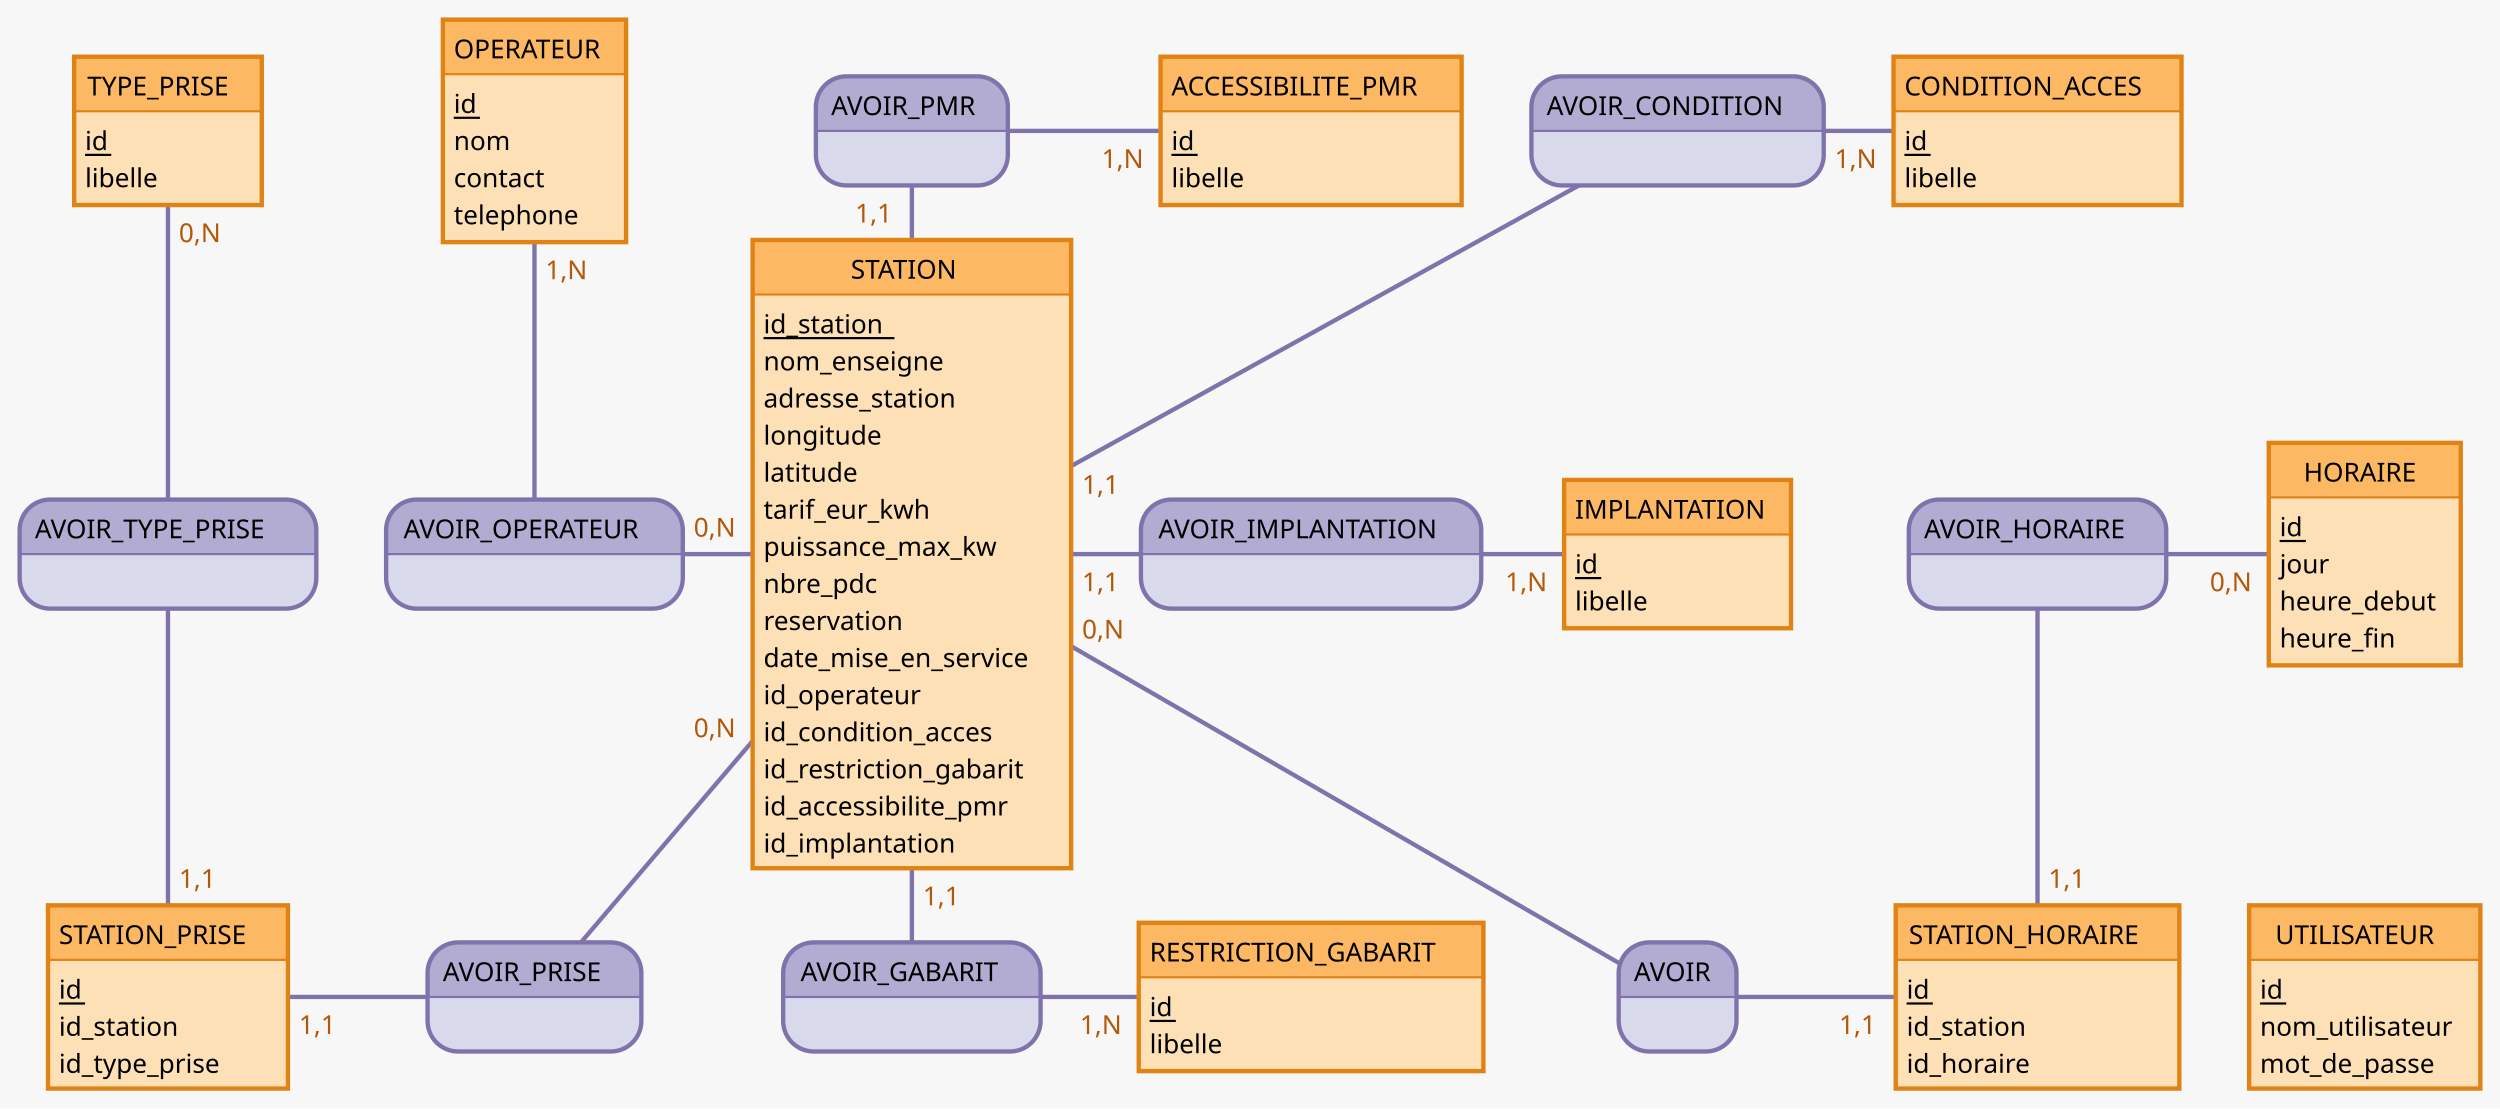
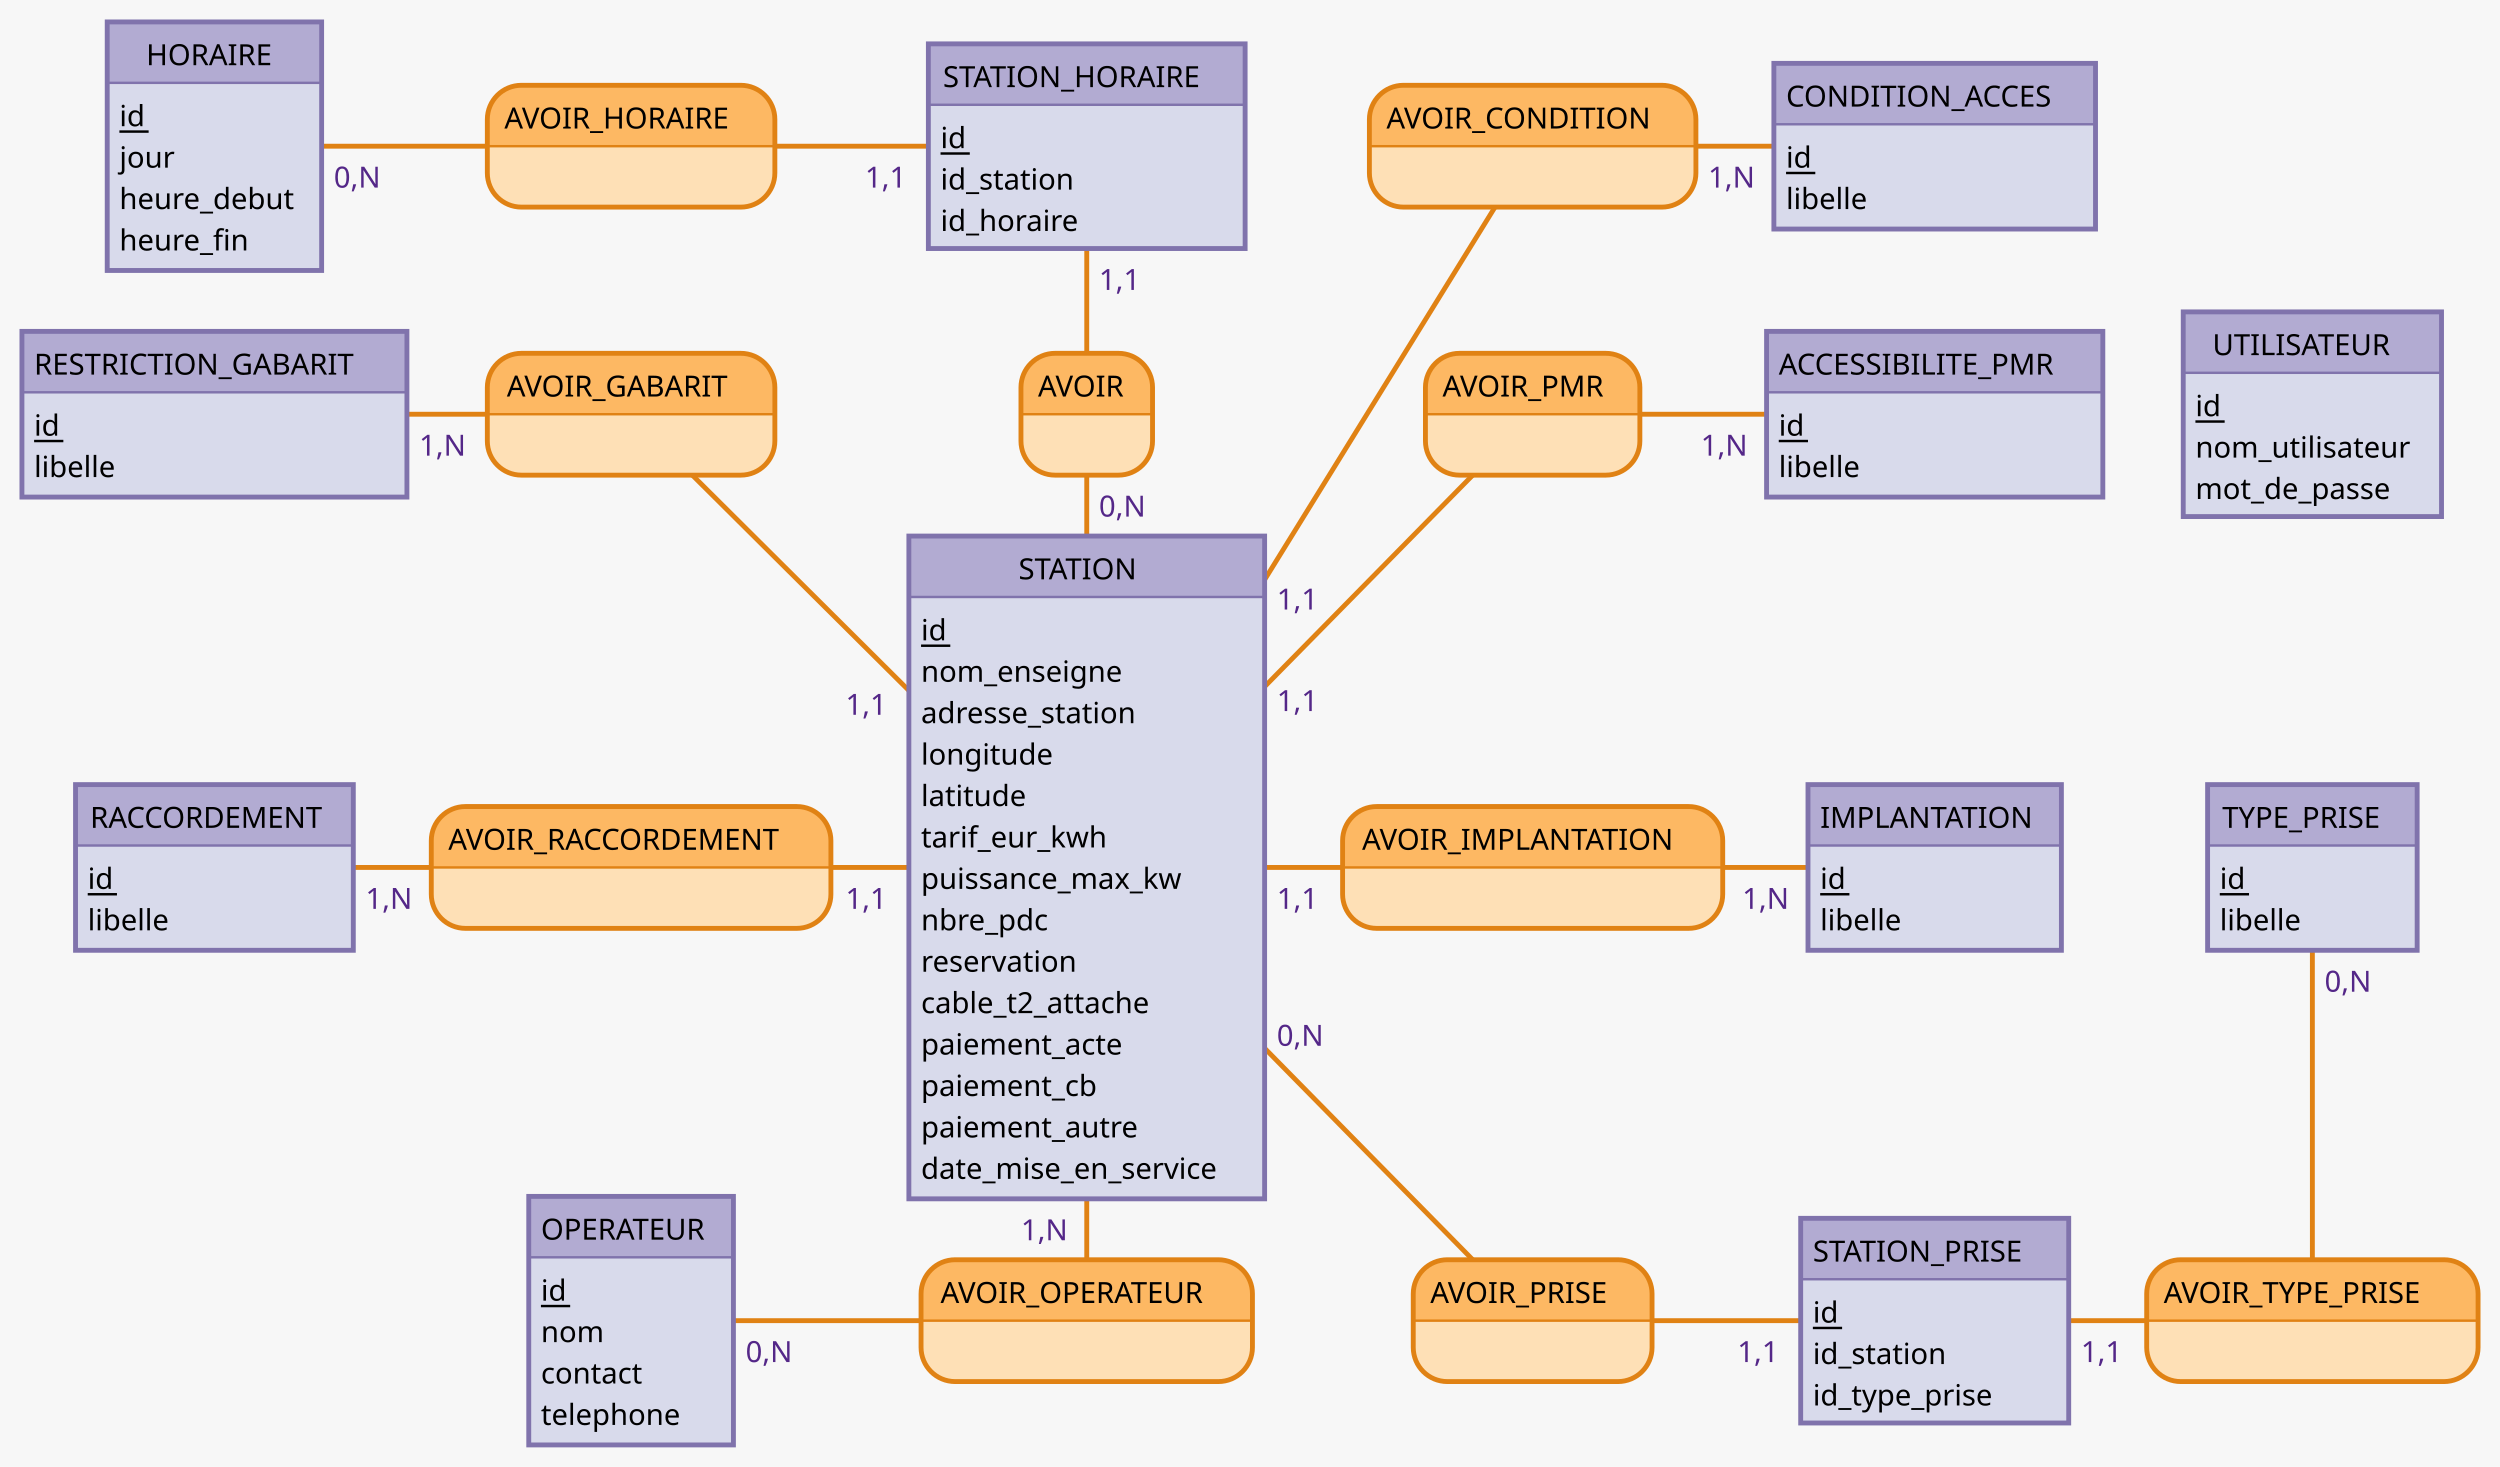
- <svg xmlns="http://www.w3.org/2000/svg" width="1146" height="508" viewBox="0 0 1146 508">
-   <rect x="0" y="0" width="1146" height="508" fill="#f7f7f7" stroke="none" stroke-width="0" />
-   <g>
-     <line x1="601" y1="60" x2="418" y2="60" stroke="#8073ac" stroke-width="2" />
-     <line x1="418" y1="254" x2="418" y2="60" stroke="#8073ac" stroke-width="2" />
-     <g>
-       <path d="M448 35 a14 14 90 0 1 14 14 V60 h-88 V49 a14 14 90 0 1 14 -14" fill="#b2abd2" stroke="#b2abd2" stroke-width="0" />
-       <path d="M462 60 v11 a14 14 90 0 1 -14 14 H388 a14 14 90 0 1 -14 -14 V60 H88" fill="#d8daeb" stroke="#d8daeb" stroke-width="0" />
-       <rect x="374" y="35" width="88" height="50" fill="none" rx="14" stroke="#8073ac" stroke-width="2" />
-       <line x1="374" y1="60" x2="462" y2="60" stroke="#8073ac" stroke-width="1" />
-       <text x="381" y="52.75" fill="#000000" font-family="Verdana" font-size="12">AVOIR_PMR</text>
-     </g>
-     <text x="505" y="77" fill="#b35806" font-family="Verdana" font-size="12">1,N</text>
-     <text x="392" y="102" fill="#b35806" font-family="Verdana" font-size="12">1,1</text>
-   </g>
-   <g>
-     <line x1="934" y1="60" x2="769" y2="60" stroke="#8073ac" stroke-width="2" />
-     <line x1="418" y1="254" x2="769" y2="60" stroke="#8073ac" stroke-width="2" />
-     <g>
-       <path d="M822 35 a14 14 90 0 1 14 14 V60 h-134 V49 a14 14 90 0 1 14 -14" fill="#b2abd2" stroke="#b2abd2" stroke-width="0" />
-       <path d="M836 60 v11 a14 14 90 0 1 -14 14 H716 a14 14 90 0 1 -14 -14 V60 H134" fill="#d8daeb" stroke="#d8daeb" stroke-width="0" />
-       <rect x="702" y="35" width="134" height="50" fill="none" rx="14" stroke="#8073ac" stroke-width="2" />
-       <line x1="702" y1="60" x2="836" y2="60" stroke="#8073ac" stroke-width="1" />
-       <text x="709" y="52.75" fill="#000000" font-family="Verdana" font-size="12">AVOIR_CONDITION</text>
-     </g>
-     <text x="841" y="77" fill="#b35806" font-family="Verdana" font-size="12">1,N</text>
-     <text x="496" y="226.35" fill="#b35806" font-family="Verdana" font-size="12">1,1</text>
-   </g>
-   <g>
-     <line x1="77" y1="457" x2="77" y2="254" stroke="#8073ac" stroke-width="2" />
-     <line x1="77" y1="60" x2="77" y2="254" stroke="#8073ac" stroke-width="2" />
-     <g>
-       <path d="M131 229 a14 14 90 0 1 14 14 V254 h-136 V243 a14 14 90 0 1 14 -14" fill="#b2abd2" stroke="#b2abd2" stroke-width="0" />
-       <path d="M145 254 v11 a14 14 90 0 1 -14 14 H23 a14 14 90 0 1 -14 -14 V254 H136" fill="#d8daeb" stroke="#d8daeb" stroke-width="0" />
-       <rect x="9" y="229" width="136" height="50" fill="none" rx="14" stroke="#8073ac" stroke-width="2" />
-       <line x1="9" y1="254" x2="145" y2="254" stroke="#8073ac" stroke-width="1" />
-       <text x="16" y="246.75" fill="#000000" font-family="Verdana" font-size="12">AVOIR_TYPE_PRISE</text>
-     </g>
-     <text x="82" y="407" fill="#b35806" font-family="Verdana" font-size="12">1,1</text>
-     <text x="82" y="111" fill="#b35806" font-family="Verdana" font-size="12">0,N</text>
-   </g>
-   <g>
-     <line x1="245" y1="60" x2="245" y2="254" stroke="#8073ac" stroke-width="2" />
-     <line x1="418" y1="254" x2="245" y2="254" stroke="#8073ac" stroke-width="2" />
-     <g>
-       <path d="M299 229 a14 14 90 0 1 14 14 V254 h-136 V243 a14 14 90 0 1 14 -14" fill="#b2abd2" stroke="#b2abd2" stroke-width="0" />
-       <path d="M313 254 v11 a14 14 90 0 1 -14 14 H191 a14 14 90 0 1 -14 -14 V254 H136" fill="#d8daeb" stroke="#d8daeb" stroke-width="0" />
-       <rect x="177" y="229" width="136" height="50" fill="none" rx="14" stroke="#8073ac" stroke-width="2" />
-       <line x1="177" y1="254" x2="313" y2="254" stroke="#8073ac" stroke-width="1" />
-       <text x="185" y="246.75" fill="#000000" font-family="Verdana" font-size="12">AVOIR_OPERATEUR</text>
-     </g>
-     <text x="250" y="128" fill="#b35806" font-family="Verdana" font-size="12">1,N</text>
-     <text x="318" y="246" fill="#b35806" font-family="Verdana" font-size="12">0,N</text>
-   </g>
-   <g>
-     <line x1="769" y1="254" x2="601" y2="254" stroke="#8073ac" stroke-width="2" />
-     <line x1="418" y1="254" x2="601" y2="254" stroke="#8073ac" stroke-width="2" />
-     <g>
-       <path d="M665 229 a14 14 90 0 1 14 14 V254 h-156 V243 a14 14 90 0 1 14 -14" fill="#b2abd2" stroke="#b2abd2" stroke-width="0" />
-       <path d="M679 254 v11 a14 14 90 0 1 -14 14 H537 a14 14 90 0 1 -14 -14 V254 H156" fill="#d8daeb" stroke="#d8daeb" stroke-width="0" />
-       <rect x="523" y="229" width="156" height="50" fill="none" rx="14" stroke="#8073ac" stroke-width="2" />
-       <line x1="523" y1="254" x2="679" y2="254" stroke="#8073ac" stroke-width="1" />
-       <text x="531" y="246.75" fill="#000000" font-family="Verdana" font-size="12">AVOIR_IMPLANTATION</text>
-     </g>
-     <text x="690" y="271" fill="#b35806" font-family="Verdana" font-size="12">1,N</text>
-     <text x="496" y="271" fill="#b35806" font-family="Verdana" font-size="12">1,1</text>
-   </g>
-   <g>
-     <line x1="1084" y1="254" x2="934" y2="254" stroke="#8073ac" stroke-width="2" />
-     <line x1="934" y1="457" x2="934" y2="254" stroke="#8073ac" stroke-width="2" />
-     <g>
-       <path d="M979 229 a14 14 90 0 1 14 14 V254 h-118 V243 a14 14 90 0 1 14 -14" fill="#b2abd2" stroke="#b2abd2" stroke-width="0" />
-       <path d="M993 254 v11 a14 14 90 0 1 -14 14 H889 a14 14 90 0 1 -14 -14 V254 H118" fill="#d8daeb" stroke="#d8daeb" stroke-width="0" />
-       <rect x="875" y="229" width="118" height="50" fill="none" rx="14" stroke="#8073ac" stroke-width="2" />
-       <line x1="875" y1="254" x2="993" y2="254" stroke="#8073ac" stroke-width="1" />
-       <text x="882" y="246.75" fill="#000000" font-family="Verdana" font-size="12">AVOIR_HORAIRE</text>
-     </g>
-     <text x="1013" y="271" fill="#b35806" font-family="Verdana" font-size="12">0,N</text>
-     <text x="939" y="407" fill="#b35806" font-family="Verdana" font-size="12">1,1</text>
-   </g>
-   <g>
-     <line x1="77" y1="457" x2="245" y2="457" stroke="#8073ac" stroke-width="2" />
-     <line x1="418" y1="254" x2="245" y2="457" stroke="#8073ac" stroke-width="2" />
-     <g>
-       <path d="M280 432 a14 14 90 0 1 14 14 V457 h-98 V446 a14 14 90 0 1 14 -14" fill="#b2abd2" stroke="#b2abd2" stroke-width="0" />
-       <path d="M294 457 v11 a14 14 90 0 1 -14 14 H210 a14 14 90 0 1 -14 -14 V457 H98" fill="#d8daeb" stroke="#d8daeb" stroke-width="0" />
-       <rect x="196" y="432" width="98" height="50" fill="none" rx="14" stroke="#8073ac" stroke-width="2" />
-       <line x1="196" y1="457" x2="294" y2="457" stroke="#8073ac" stroke-width="1" />
-       <text x="203" y="449.75" fill="#000000" font-family="Verdana" font-size="12">AVOIR_PRISE</text>
-     </g>
-     <text x="137" y="474" fill="#b35806" font-family="Verdana" font-size="12">1,1</text>
-     <text x="318" y="337.93" fill="#b35806" font-family="Verdana" font-size="12">0,N</text>
-   </g>
-   <g>
-     <line x1="601" y1="457" x2="418" y2="457" stroke="#8073ac" stroke-width="2" />
-     <line x1="418" y1="254" x2="418" y2="457" stroke="#8073ac" stroke-width="2" />
-     <g>
-       <path d="M463 432 a14 14 90 0 1 14 14 V457 h-118 V446 a14 14 90 0 1 14 -14" fill="#b2abd2" stroke="#b2abd2" stroke-width="0" />
-       <path d="M477 457 v11 a14 14 90 0 1 -14 14 H373 a14 14 90 0 1 -14 -14 V457 H118" fill="#d8daeb" stroke="#d8daeb" stroke-width="0" />
-       <rect x="359" y="432" width="118" height="50" fill="none" rx="14" stroke="#8073ac" stroke-width="2" />
-       <line x1="359" y1="457" x2="477" y2="457" stroke="#8073ac" stroke-width="1" />
-       <text x="367" y="449.75" fill="#000000" font-family="Verdana" font-size="12">AVOIR_GABARIT</text>
-     </g>
-     <text x="495" y="474" fill="#b35806" font-family="Verdana" font-size="12">1,N</text>
-     <text x="423" y="415" fill="#b35806" font-family="Verdana" font-size="12">1,1</text>
-   </g>
-   <g>
-     <line x1="418" y1="254" x2="769" y2="457" stroke="#8073ac" stroke-width="2" />
-     <line x1="934" y1="457" x2="769" y2="457" stroke="#8073ac" stroke-width="2" />
-     <g>
-       <path d="M782 432 a14 14 90 0 1 14 14 V457 h-54 V446 a14 14 90 0 1 14 -14" fill="#b2abd2" stroke="#b2abd2" stroke-width="0" />
-       <path d="M796 457 v11 a14 14 90 0 1 -14 14 H756 a14 14 90 0 1 -14 -14 V457 H54" fill="#d8daeb" stroke="#d8daeb" stroke-width="0" />
-       <rect x="742" y="432" width="54" height="50" fill="none" rx="14" stroke="#8073ac" stroke-width="2" />
-       <line x1="742" y1="457" x2="796" y2="457" stroke="#8073ac" stroke-width="1" />
-       <text x="749" y="449.75" fill="#000000" font-family="Verdana" font-size="12">AVOIR</text>
-     </g>
-     <text x="496" y="292.71" fill="#b35806" font-family="Verdana" font-size="12">0,N</text>
-     <text x="843" y="474" fill="#b35806" font-family="Verdana" font-size="12">1,1</text>
-   </g>
-   <g>
-     <g>
-       <rect x="34" y="26" width="86" height="25" fill="#fdb863" stroke="none" stroke-width="0" opacity="1" />
-       <rect x="34" y="51" width="86" height="43" fill="#fee0b6" stroke="none" stroke-width="0" opacity="1" />
-       <rect x="34" y="26" width="86" height="68" fill="none" stroke="#e08214" stroke-width="2" opacity="1" />
-       <line x1="34" y1="51" x2="120" y2="51" stroke="#e08214" stroke-width="1" />
-     </g>
-     <text x="40" y="43.75" fill="#000000" font-family="Verdana" font-size="12">TYPE_PRISE</text>
-     <text x="39" y="68.8" fill="#000000" font-family="Verdana" font-size="12">id</text>
-     <line x1="39" y1="71" x2="51" y2="71" stroke="#000000" stroke-width="1" />
-     <text x="39" y="85.8" fill="#000000" font-family="Verdana" font-size="12">libelle</text>
-   </g>
-   <g>
-     <g>
-       <rect x="203" y="9" width="84" height="25" fill="#fdb863" stroke="none" stroke-width="0" opacity="1" />
-       <rect x="203" y="34" width="84" height="77" fill="#fee0b6" stroke="none" stroke-width="0" opacity="1" />
-       <rect x="203" y="9" width="84" height="102" fill="none" stroke="#e08214" stroke-width="2" opacity="1" />
-       <line x1="203" y1="34" x2="287" y2="34" stroke="#e08214" stroke-width="1" />
-     </g>
-     <text x="208" y="26.75" fill="#000000" font-family="Verdana" font-size="12">OPERATEUR</text>
-     <text x="208" y="51.8" fill="#000000" font-family="Verdana" font-size="12">id</text>
-     <line x1="208" y1="54" x2="220" y2="54" stroke="#000000" stroke-width="1" />
-     <text x="208" y="68.8" fill="#000000" font-family="Verdana" font-size="12">nom</text>
-     <text x="208" y="85.8" fill="#000000" font-family="Verdana" font-size="12">contact</text>
-     <text x="208" y="102.8" fill="#000000" font-family="Verdana" font-size="12">telephone</text>
-   </g>
-   <g>
-     <g>
-       <rect x="532" y="26" width="138" height="25" fill="#fdb863" stroke="none" stroke-width="0" opacity="1" />
-       <rect x="532" y="51" width="138" height="43" fill="#fee0b6" stroke="none" stroke-width="0" opacity="1" />
-       <rect x="532" y="26" width="138" height="68" fill="none" stroke="#e08214" stroke-width="2" opacity="1" />
-       <line x1="532" y1="51" x2="670" y2="51" stroke="#e08214" stroke-width="1" />
-     </g>
-     <text x="537" y="43.75" fill="#000000" font-family="Verdana" font-size="12">ACCESSIBILITE_PMR</text>
-     <text x="537" y="68.8" fill="#000000" font-family="Verdana" font-size="12">id</text>
-     <line x1="537" y1="71" x2="549" y2="71" stroke="#000000" stroke-width="1" />
-     <text x="537" y="85.8" fill="#000000" font-family="Verdana" font-size="12">libelle</text>
-   </g>
-   <g>
-     <g>
-       <rect x="868" y="26" width="132" height="25" fill="#fdb863" stroke="none" stroke-width="0" opacity="1" />
-       <rect x="868" y="51" width="132" height="43" fill="#fee0b6" stroke="none" stroke-width="0" opacity="1" />
-       <rect x="868" y="26" width="132" height="68" fill="none" stroke="#e08214" stroke-width="2" opacity="1" />
-       <line x1="868" y1="51" x2="1000" y2="51" stroke="#e08214" stroke-width="1" />
-     </g>
-     <text x="873" y="43.75" fill="#000000" font-family="Verdana" font-size="12">CONDITION_ACCES</text>
-     <text x="873" y="68.8" fill="#000000" font-family="Verdana" font-size="12">id</text>
-     <line x1="873" y1="71" x2="885" y2="71" stroke="#000000" stroke-width="1" />
-     <text x="873" y="85.8" fill="#000000" font-family="Verdana" font-size="12">libelle</text>
-   </g>
-   <g>
-     <g>
-       <rect x="345" y="110" width="146" height="25" fill="#fdb863" stroke="none" stroke-width="0" opacity="1" />
-       <rect x="345" y="135" width="146" height="263" fill="#fee0b6" stroke="none" stroke-width="0" opacity="1" />
-       <rect x="345" y="110" width="146" height="288" fill="none" stroke="#e08214" stroke-width="2" opacity="1" />
-       <line x1="345" y1="135" x2="491" y2="135" stroke="#e08214" stroke-width="1" />
-     </g>
-     <text x="390" y="127.75" fill="#000000" font-family="Verdana" font-size="12">STATION</text>
-     <text x="350" y="152.8" fill="#000000" font-family="Verdana" font-size="12">id_station</text>
-     <line x1="350" y1="155" x2="410" y2="155" stroke="#000000" stroke-width="1" />
-     <text x="350" y="169.8" fill="#000000" font-family="Verdana" font-size="12">nom_enseigne</text>
-     <text x="350" y="186.8" fill="#000000" font-family="Verdana" font-size="12">adresse_station</text>
-     <text x="350" y="203.8" fill="#000000" font-family="Verdana" font-size="12">longitude</text>
-     <text x="350" y="220.8" fill="#000000" font-family="Verdana" font-size="12">latitude</text>
-     <text x="350" y="237.8" fill="#000000" font-family="Verdana" font-size="12">tarif_eur_kwh</text>
-     <text x="350" y="254.8" fill="#000000" font-family="Verdana" font-size="12">puissance_max_kw</text>
-     <text x="350" y="271.8" fill="#000000" font-family="Verdana" font-size="12">nbre_pdc</text>
-     <text x="350" y="288.8" fill="#000000" font-family="Verdana" font-size="12">reservation</text>
-     <text x="350" y="305.8" fill="#000000" font-family="Verdana" font-size="12">date_mise_en_service</text>
-     <text x="350" y="322.8" fill="#000000" font-family="Verdana" font-size="12">id_operateur</text>
-     <text x="350" y="339.8" fill="#000000" font-family="Verdana" font-size="12">id_condition_acces</text>
-     <text x="350" y="356.8" fill="#000000" font-family="Verdana" font-size="12">id_restriction_gabarit</text>
-     <text x="350" y="373.8" fill="#000000" font-family="Verdana" font-size="12">id_accessibilite_pmr</text>
-     <text x="350" y="390.8" fill="#000000" font-family="Verdana" font-size="12">id_implantation</text>
-   </g>
-   <g>
-     <g>
-       <rect x="717" y="220" width="104" height="25" fill="#fdb863" stroke="none" stroke-width="0" opacity="1" />
-       <rect x="717" y="245" width="104" height="43" fill="#fee0b6" stroke="none" stroke-width="0" opacity="1" />
-       <rect x="717" y="220" width="104" height="68" fill="none" stroke="#e08214" stroke-width="2" opacity="1" />
-       <line x1="717" y1="245" x2="821" y2="245" stroke="#e08214" stroke-width="1" />
-     </g>
-     <text x="722" y="237.75" fill="#000000" font-family="Verdana" font-size="12">IMPLANTATION</text>
-     <text x="722" y="262.8" fill="#000000" font-family="Verdana" font-size="12">id</text>
-     <line x1="722" y1="265" x2="734" y2="265" stroke="#000000" stroke-width="1" />
-     <text x="722" y="279.8" fill="#000000" font-family="Verdana" font-size="12">libelle</text>
-   </g>
-   <g>
-     <g>
-       <rect x="1040" y="203" width="88" height="25" fill="#fdb863" stroke="none" stroke-width="0" opacity="1" />
-       <rect x="1040" y="228" width="88" height="77" fill="#fee0b6" stroke="none" stroke-width="0" opacity="1" />
-       <rect x="1040" y="203" width="88" height="102" fill="none" stroke="#e08214" stroke-width="2" opacity="1" />
-       <line x1="1040" y1="228" x2="1128" y2="228" stroke="#e08214" stroke-width="1" />
-     </g>
-     <text x="1056" y="220.75" fill="#000000" font-family="Verdana" font-size="12">HORAIRE</text>
-     <text x="1045" y="245.8" fill="#000000" font-family="Verdana" font-size="12">id</text>
-     <line x1="1045" y1="248" x2="1057" y2="248" stroke="#000000" stroke-width="1" />
-     <text x="1045" y="262.8" fill="#000000" font-family="Verdana" font-size="12">jour</text>
-     <text x="1045" y="279.8" fill="#000000" font-family="Verdana" font-size="12">heure_debut</text>
-     <text x="1045" y="296.8" fill="#000000" font-family="Verdana" font-size="12">heure_fin</text>
-   </g>
-   <g>
-     <g>
-       <rect x="22" y="415" width="110" height="25" fill="#fdb863" stroke="none" stroke-width="0" opacity="1" />
-       <rect x="22" y="440" width="110" height="59" fill="#fee0b6" stroke="none" stroke-width="0" opacity="1" />
-       <rect x="22" y="415" width="110" height="84" fill="none" stroke="#e08214" stroke-width="2" opacity="1" />
-       <line x1="22" y1="440" x2="132" y2="440" stroke="#e08214" stroke-width="1" />
-     </g>
-     <text x="27" y="432.75" fill="#000000" font-family="Verdana" font-size="12">STATION_PRISE</text>
-     <text x="27" y="457.8" fill="#000000" font-family="Verdana" font-size="12">id</text>
-     <line x1="27" y1="460" x2="39" y2="460" stroke="#000000" stroke-width="1" />
-     <text x="27" y="474.8" fill="#000000" font-family="Verdana" font-size="12">id_station</text>
-     <text x="27" y="491.8" fill="#000000" font-family="Verdana" font-size="12">id_type_prise</text>
-   </g>
-   <g>
-     <g>
-       <rect x="522" y="423" width="158" height="25" fill="#fdb863" stroke="none" stroke-width="0" opacity="1" />
-       <rect x="522" y="448" width="158" height="43" fill="#fee0b6" stroke="none" stroke-width="0" opacity="1" />
-       <rect x="522" y="423" width="158" height="68" fill="none" stroke="#e08214" stroke-width="2" opacity="1" />
-       <line x1="522" y1="448" x2="680" y2="448" stroke="#e08214" stroke-width="1" />
-     </g>
-     <text x="527" y="440.75" fill="#000000" font-family="Verdana" font-size="12">RESTRICTION_GABARIT</text>
-     <text x="527" y="465.8" fill="#000000" font-family="Verdana" font-size="12">id</text>
-     <line x1="527" y1="468" x2="539" y2="468" stroke="#000000" stroke-width="1" />
-     <text x="527" y="482.8" fill="#000000" font-family="Verdana" font-size="12">libelle</text>
-   </g>
-   <g>
-     <g>
-       <rect x="869" y="415" width="130" height="25" fill="#fdb863" stroke="none" stroke-width="0" opacity="1" />
-       <rect x="869" y="440" width="130" height="59" fill="#fee0b6" stroke="none" stroke-width="0" opacity="1" />
-       <rect x="869" y="415" width="130" height="84" fill="none" stroke="#e08214" stroke-width="2" opacity="1" />
-       <line x1="869" y1="440" x2="999" y2="440" stroke="#e08214" stroke-width="1" />
-     </g>
-     <text x="875" y="432.75" fill="#000000" font-family="Verdana" font-size="12">STATION_HORAIRE</text>
-     <text x="874" y="457.8" fill="#000000" font-family="Verdana" font-size="12">id</text>
-     <line x1="874" y1="460" x2="886" y2="460" stroke="#000000" stroke-width="1" />
-     <text x="874" y="474.8" fill="#000000" font-family="Verdana" font-size="12">id_station</text>
-     <text x="874" y="491.8" fill="#000000" font-family="Verdana" font-size="12">id_horaire</text>
-   </g>
-   <g>
-     <g>
-       <rect x="1031" y="415" width="106" height="25" fill="#fdb863" stroke="none" stroke-width="0" opacity="1" />
-       <rect x="1031" y="440" width="106" height="59" fill="#fee0b6" stroke="none" stroke-width="0" opacity="1" />
-       <rect x="1031" y="415" width="106" height="84" fill="none" stroke="#e08214" stroke-width="2" opacity="1" />
-       <line x1="1031" y1="440" x2="1137" y2="440" stroke="#e08214" stroke-width="1" />
-     </g>
-     <text x="1043" y="432.75" fill="#000000" font-family="Verdana" font-size="12">UTILISATEUR</text>
-     <text x="1036" y="457.8" fill="#000000" font-family="Verdana" font-size="12">id</text>
-     <line x1="1036" y1="460" x2="1048" y2="460" stroke="#000000" stroke-width="1" />
-     <text x="1036" y="474.8" fill="#000000" font-family="Verdana" font-size="12">nom_utilisateur</text>
-     <text x="1036" y="491.8" fill="#000000" font-family="Verdana" font-size="12">mot_de_passe</text>
+ <svg xmlns="http://www.w3.org/2000/svg" width="1026" height="602" viewBox="0 0 1026 602">
+   <rect x="0" y="0" width="1026" height="602" fill="#f7f7f7" stroke="none" stroke-width="0" />
+   <g>
+     <line x1="446" y1="60" x2="259" y2="60" stroke="#e08214" stroke-width="2" />
+     <line x1="88" y1="60" x2="259" y2="60" stroke="#e08214" stroke-width="2" />
+     <g>
+       <path d="M304 35 a14 14 90 0 1 14 14 V60 h-118 V49 a14 14 90 0 1 14 -14" fill="#fdb863" stroke="#fdb863" stroke-width="0" />
+       <path d="M318 60 v11 a14 14 90 0 1 -14 14 H214 a14 14 90 0 1 -14 -14 V60 H118" fill="#fee0b6" stroke="#fee0b6" stroke-width="0" />
+       <rect x="200" y="35" width="118" height="50" fill="none" rx="14" stroke="#e08214" stroke-width="2" />
+       <line x1="200" y1="60" x2="318" y2="60" stroke="#e08214" stroke-width="1" />
+       <text x="207" y="52.75" fill="#000000" font-family="Verdana" font-size="12">AVOIR_HORAIRE</text>
+     </g>
+     <text x="355" y="77" fill="#542788" font-family="Verdana" font-size="12">1,1</text>
+     <text x="137" y="77" fill="#542788" font-family="Verdana" font-size="12">0,N</text>
+   </g>
+   <g>
+     <line x1="446" y1="356" x2="629" y2="60" stroke="#e08214" stroke-width="2" />
+     <line x1="794" y1="60" x2="629" y2="60" stroke="#e08214" stroke-width="2" />
+     <g>
+       <path d="M682 35 a14 14 90 0 1 14 14 V60 h-134 V49 a14 14 90 0 1 14 -14" fill="#fdb863" stroke="#fdb863" stroke-width="0" />
+       <path d="M696 60 v11 a14 14 90 0 1 -14 14 H576 a14 14 90 0 1 -14 -14 V60 H134" fill="#fee0b6" stroke="#fee0b6" stroke-width="0" />
+       <rect x="562" y="35" width="134" height="50" fill="none" rx="14" stroke="#e08214" stroke-width="2" />
+       <line x1="562" y1="60" x2="696" y2="60" stroke="#e08214" stroke-width="1" />
+       <text x="569" y="52.75" fill="#000000" font-family="Verdana" font-size="12">AVOIR_CONDITION</text>
+     </g>
+     <text x="524" y="250.15" fill="#542788" font-family="Verdana" font-size="12">1,1</text>
+     <text x="701" y="77" fill="#542788" font-family="Verdana" font-size="12">1,N</text>
+   </g>
+   <g>
+     <line x1="446" y1="356" x2="259" y2="170" stroke="#e08214" stroke-width="2" />
+     <line x1="88" y1="170" x2="259" y2="170" stroke="#e08214" stroke-width="2" />
+     <g>
+       <path d="M304 145 a14 14 90 0 1 14 14 V170 h-118 V159 a14 14 90 0 1 14 -14" fill="#fdb863" stroke="#fdb863" stroke-width="0" />
+       <path d="M318 170 v11 a14 14 90 0 1 -14 14 H214 a14 14 90 0 1 -14 -14 V170 H118" fill="#fee0b6" stroke="#fee0b6" stroke-width="0" />
+       <rect x="200" y="145" width="118" height="50" fill="none" rx="14" stroke="#e08214" stroke-width="2" />
+       <line x1="200" y1="170" x2="318" y2="170" stroke="#e08214" stroke-width="1" />
+       <text x="208" y="162.75" fill="#000000" font-family="Verdana" font-size="12">AVOIR_GABARIT</text>
+     </g>
+     <text x="347" y="293.35" fill="#542788" font-family="Verdana" font-size="12">1,1</text>
+     <text x="172" y="187" fill="#542788" font-family="Verdana" font-size="12">1,N</text>
+   </g>
+   <g>
+     <line x1="446" y1="60" x2="446" y2="170" stroke="#e08214" stroke-width="2" />
+     <line x1="446" y1="356" x2="446" y2="170" stroke="#e08214" stroke-width="2" />
+     <g>
+       <path d="M459 145 a14 14 90 0 1 14 14 V170 h-54 V159 a14 14 90 0 1 14 -14" fill="#fdb863" stroke="#fdb863" stroke-width="0" />
+       <path d="M473 170 v11 a14 14 90 0 1 -14 14 H433 a14 14 90 0 1 -14 -14 V170 H54" fill="#fee0b6" stroke="#fee0b6" stroke-width="0" />
+       <rect x="419" y="145" width="54" height="50" fill="none" rx="14" stroke="#e08214" stroke-width="2" />
+       <line x1="419" y1="170" x2="473" y2="170" stroke="#e08214" stroke-width="1" />
+       <text x="426" y="162.75" fill="#000000" font-family="Verdana" font-size="12">AVOIR</text>
+     </g>
+     <text x="451" y="119" fill="#542788" font-family="Verdana" font-size="12">1,1</text>
+     <text x="451" y="212" fill="#542788" font-family="Verdana" font-size="12">0,N</text>
+   </g>
+   <g>
+     <line x1="446" y1="356" x2="629" y2="170" stroke="#e08214" stroke-width="2" />
+     <line x1="794" y1="170" x2="629" y2="170" stroke="#e08214" stroke-width="2" />
+     <g>
+       <path d="M659 145 a14 14 90 0 1 14 14 V170 h-88 V159 a14 14 90 0 1 14 -14" fill="#fdb863" stroke="#fdb863" stroke-width="0" />
+       <path d="M673 170 v11 a14 14 90 0 1 -14 14 H599 a14 14 90 0 1 -14 -14 V170 H88" fill="#fee0b6" stroke="#fee0b6" stroke-width="0" />
+       <rect x="585" y="145" width="88" height="50" fill="none" rx="14" stroke="#e08214" stroke-width="2" />
+       <line x1="585" y1="170" x2="673" y2="170" stroke="#e08214" stroke-width="1" />
+       <text x="592" y="162.75" fill="#000000" font-family="Verdana" font-size="12">AVOIR_PMR</text>
+     </g>
+     <text x="524" y="291.81" fill="#542788" font-family="Verdana" font-size="12">1,1</text>
+     <text x="698" y="187" fill="#542788" font-family="Verdana" font-size="12">1,N</text>
+   </g>
+   <g>
+     <line x1="446" y1="356" x2="259" y2="356" stroke="#e08214" stroke-width="2" />
+     <line x1="88" y1="356" x2="259" y2="356" stroke="#e08214" stroke-width="2" />
+     <g>
+       <path d="M327 331 a14 14 90 0 1 14 14 V356 h-164 V345 a14 14 90 0 1 14 -14" fill="#fdb863" stroke="#fdb863" stroke-width="0" />
+       <path d="M341 356 v11 a14 14 90 0 1 -14 14 H191 a14 14 90 0 1 -14 -14 V356 H164" fill="#fee0b6" stroke="#fee0b6" stroke-width="0" />
+       <rect x="177" y="331" width="164" height="50" fill="none" rx="14" stroke="#e08214" stroke-width="2" />
+       <line x1="177" y1="356" x2="341" y2="356" stroke="#e08214" stroke-width="1" />
+       <text x="184" y="348.75" fill="#000000" font-family="Verdana" font-size="12">AVOIR_RACCORDEMENT</text>
+     </g>
+     <text x="347" y="373" fill="#542788" font-family="Verdana" font-size="12">1,1</text>
+     <text x="150" y="373" fill="#542788" font-family="Verdana" font-size="12">1,N</text>
+   </g>
+   <g>
+     <line x1="446" y1="356" x2="629" y2="356" stroke="#e08214" stroke-width="2" />
+     <line x1="794" y1="356" x2="629" y2="356" stroke="#e08214" stroke-width="2" />
+     <g>
+       <path d="M693 331 a14 14 90 0 1 14 14 V356 h-156 V345 a14 14 90 0 1 14 -14" fill="#fdb863" stroke="#fdb863" stroke-width="0" />
+       <path d="M707 356 v11 a14 14 90 0 1 -14 14 H565 a14 14 90 0 1 -14 -14 V356 H156" fill="#fee0b6" stroke="#fee0b6" stroke-width="0" />
+       <rect x="551" y="331" width="156" height="50" fill="none" rx="14" stroke="#e08214" stroke-width="2" />
+       <line x1="551" y1="356" x2="707" y2="356" stroke="#e08214" stroke-width="1" />
+       <text x="559" y="348.75" fill="#000000" font-family="Verdana" font-size="12">AVOIR_IMPLANTATION</text>
+     </g>
+     <text x="524" y="373" fill="#542788" font-family="Verdana" font-size="12">1,1</text>
+     <text x="715" y="373" fill="#542788" font-family="Verdana" font-size="12">1,N</text>
+   </g>
+   <g>
+     <line x1="259" y1="542" x2="446" y2="542" stroke="#e08214" stroke-width="2" />
+     <line x1="446" y1="356" x2="446" y2="542" stroke="#e08214" stroke-width="2" />
+     <g>
+       <path d="M500 517 a14 14 90 0 1 14 14 V542 h-136 V531 a14 14 90 0 1 14 -14" fill="#fdb863" stroke="#fdb863" stroke-width="0" />
+       <path d="M514 542 v11 a14 14 90 0 1 -14 14 H392 a14 14 90 0 1 -14 -14 V542 H136" fill="#fee0b6" stroke="#fee0b6" stroke-width="0" />
+       <rect x="378" y="517" width="136" height="50" fill="none" rx="14" stroke="#e08214" stroke-width="2" />
+       <line x1="378" y1="542" x2="514" y2="542" stroke="#e08214" stroke-width="1" />
+       <text x="386" y="534.75" fill="#000000" font-family="Verdana" font-size="12">AVOIR_OPERATEUR</text>
+     </g>
+     <text x="306" y="559" fill="#542788" font-family="Verdana" font-size="12">0,N</text>
+     <text x="419" y="509" fill="#542788" font-family="Verdana" font-size="12">1,N</text>
+   </g>
+   <g>
+     <line x1="794" y1="542" x2="629" y2="542" stroke="#e08214" stroke-width="2" />
+     <line x1="446" y1="356" x2="629" y2="542" stroke="#e08214" stroke-width="2" />
+     <g>
+       <path d="M664 517 a14 14 90 0 1 14 14 V542 h-98 V531 a14 14 90 0 1 14 -14" fill="#fdb863" stroke="#fdb863" stroke-width="0" />
+       <path d="M678 542 v11 a14 14 90 0 1 -14 14 H594 a14 14 90 0 1 -14 -14 V542 H98" fill="#fee0b6" stroke="#fee0b6" stroke-width="0" />
+       <rect x="580" y="517" width="98" height="50" fill="none" rx="14" stroke="#e08214" stroke-width="2" />
+       <line x1="580" y1="542" x2="678" y2="542" stroke="#e08214" stroke-width="1" />
+       <text x="587" y="534.75" fill="#000000" font-family="Verdana" font-size="12">AVOIR_PRISE</text>
+     </g>
+     <text x="713" y="559" fill="#542788" font-family="Verdana" font-size="12">1,1</text>
+     <text x="524" y="429.19" fill="#542788" font-family="Verdana" font-size="12">0,N</text>
+   </g>
+   <g>
+     <line x1="794" y1="542" x2="949" y2="542" stroke="#e08214" stroke-width="2" />
+     <line x1="949" y1="356" x2="949" y2="542" stroke="#e08214" stroke-width="2" />
+     <g>
+       <path d="M1003 517 a14 14 90 0 1 14 14 V542 h-136 V531 a14 14 90 0 1 14 -14" fill="#fdb863" stroke="#fdb863" stroke-width="0" />
+       <path d="M1017 542 v11 a14 14 90 0 1 -14 14 H895 a14 14 90 0 1 -14 -14 V542 H136" fill="#fee0b6" stroke="#fee0b6" stroke-width="0" />
+       <rect x="881" y="517" width="136" height="50" fill="none" rx="14" stroke="#e08214" stroke-width="2" />
+       <line x1="881" y1="542" x2="1017" y2="542" stroke="#e08214" stroke-width="1" />
+       <text x="888" y="534.75" fill="#000000" font-family="Verdana" font-size="12">AVOIR_TYPE_PRISE</text>
+     </g>
+     <text x="854" y="559" fill="#542788" font-family="Verdana" font-size="12">1,1</text>
+     <text x="954" y="407" fill="#542788" font-family="Verdana" font-size="12">0,N</text>
+   </g>
+   <g>
+     <g>
+       <rect x="44" y="9" width="88" height="25" fill="#b2abd2" stroke="none" stroke-width="0" opacity="1" />
+       <rect x="44" y="34" width="88" height="77" fill="#d8daeb" stroke="none" stroke-width="0" opacity="1" />
+       <rect x="44" y="9" width="88" height="102" fill="none" stroke="#8073ac" stroke-width="2" opacity="1" />
+       <line x1="44" y1="34" x2="132" y2="34" stroke="#8073ac" stroke-width="1" />
+     </g>
+     <text x="60" y="26.75" fill="#000000" font-family="Verdana" font-size="12">HORAIRE</text>
+     <text x="49" y="51.8" fill="#000000" font-family="Verdana" font-size="12">id</text>
+     <line x1="49" y1="54" x2="61" y2="54" stroke="#000000" stroke-width="1" />
+     <text x="49" y="68.8" fill="#000000" font-family="Verdana" font-size="12">jour</text>
+     <text x="49" y="85.8" fill="#000000" font-family="Verdana" font-size="12">heure_debut</text>
+     <text x="49" y="102.8" fill="#000000" font-family="Verdana" font-size="12">heure_fin</text>
+   </g>
+   <g>
+     <g>
+       <rect x="381" y="18" width="130" height="25" fill="#b2abd2" stroke="none" stroke-width="0" opacity="1" />
+       <rect x="381" y="43" width="130" height="59" fill="#d8daeb" stroke="none" stroke-width="0" opacity="1" />
+       <rect x="381" y="18" width="130" height="84" fill="none" stroke="#8073ac" stroke-width="2" opacity="1" />
+       <line x1="381" y1="43" x2="511" y2="43" stroke="#8073ac" stroke-width="1" />
+     </g>
+     <text x="387" y="35.75" fill="#000000" font-family="Verdana" font-size="12">STATION_HORAIRE</text>
+     <text x="386" y="60.8" fill="#000000" font-family="Verdana" font-size="12">id</text>
+     <line x1="386" y1="63" x2="398" y2="63" stroke="#000000" stroke-width="1" />
+     <text x="386" y="77.8" fill="#000000" font-family="Verdana" font-size="12">id_station</text>
+     <text x="386" y="94.8" fill="#000000" font-family="Verdana" font-size="12">id_horaire</text>
+   </g>
+   <g>
+     <g>
+       <rect x="728" y="26" width="132" height="25" fill="#b2abd2" stroke="none" stroke-width="0" opacity="1" />
+       <rect x="728" y="51" width="132" height="43" fill="#d8daeb" stroke="none" stroke-width="0" opacity="1" />
+       <rect x="728" y="26" width="132" height="68" fill="none" stroke="#8073ac" stroke-width="2" opacity="1" />
+       <line x1="728" y1="51" x2="860" y2="51" stroke="#8073ac" stroke-width="1" />
+     </g>
+     <text x="733" y="43.75" fill="#000000" font-family="Verdana" font-size="12">CONDITION_ACCES</text>
+     <text x="733" y="68.8" fill="#000000" font-family="Verdana" font-size="12">id</text>
+     <line x1="733" y1="71" x2="745" y2="71" stroke="#000000" stroke-width="1" />
+     <text x="733" y="85.8" fill="#000000" font-family="Verdana" font-size="12">libelle</text>
+   </g>
+   <g>
+     <g>
+       <rect x="9" y="136" width="158" height="25" fill="#b2abd2" stroke="none" stroke-width="0" opacity="1" />
+       <rect x="9" y="161" width="158" height="43" fill="#d8daeb" stroke="none" stroke-width="0" opacity="1" />
+       <rect x="9" y="136" width="158" height="68" fill="none" stroke="#8073ac" stroke-width="2" opacity="1" />
+       <line x1="9" y1="161" x2="167" y2="161" stroke="#8073ac" stroke-width="1" />
+     </g>
+     <text x="14" y="153.75" fill="#000000" font-family="Verdana" font-size="12">RESTRICTION_GABARIT</text>
+     <text x="14" y="178.8" fill="#000000" font-family="Verdana" font-size="12">id</text>
+     <line x1="14" y1="181" x2="26" y2="181" stroke="#000000" stroke-width="1" />
+     <text x="14" y="195.8" fill="#000000" font-family="Verdana" font-size="12">libelle</text>
+   </g>
+   <g>
+     <g>
+       <rect x="725" y="136" width="138" height="25" fill="#b2abd2" stroke="none" stroke-width="0" opacity="1" />
+       <rect x="725" y="161" width="138" height="43" fill="#d8daeb" stroke="none" stroke-width="0" opacity="1" />
+       <rect x="725" y="136" width="138" height="68" fill="none" stroke="#8073ac" stroke-width="2" opacity="1" />
+       <line x1="725" y1="161" x2="863" y2="161" stroke="#8073ac" stroke-width="1" />
+     </g>
+     <text x="730" y="153.75" fill="#000000" font-family="Verdana" font-size="12">ACCESSIBILITE_PMR</text>
+     <text x="730" y="178.8" fill="#000000" font-family="Verdana" font-size="12">id</text>
+     <line x1="730" y1="181" x2="742" y2="181" stroke="#000000" stroke-width="1" />
+     <text x="730" y="195.8" fill="#000000" font-family="Verdana" font-size="12">libelle</text>
+   </g>
+   <g>
+     <g>
+       <rect x="896" y="128" width="106" height="25" fill="#b2abd2" stroke="none" stroke-width="0" opacity="1" />
+       <rect x="896" y="153" width="106" height="59" fill="#d8daeb" stroke="none" stroke-width="0" opacity="1" />
+       <rect x="896" y="128" width="106" height="84" fill="none" stroke="#8073ac" stroke-width="2" opacity="1" />
+       <line x1="896" y1="153" x2="1002" y2="153" stroke="#8073ac" stroke-width="1" />
+     </g>
+     <text x="908" y="145.75" fill="#000000" font-family="Verdana" font-size="12">UTILISATEUR</text>
+     <text x="901" y="170.8" fill="#000000" font-family="Verdana" font-size="12">id</text>
+     <line x1="901" y1="173" x2="913" y2="173" stroke="#000000" stroke-width="1" />
+     <text x="901" y="187.8" fill="#000000" font-family="Verdana" font-size="12">nom_utilisateur</text>
+     <text x="901" y="204.8" fill="#000000" font-family="Verdana" font-size="12">mot_de_passe</text>
+   </g>
+   <g>
+     <g>
+       <rect x="31" y="322" width="114" height="25" fill="#b2abd2" stroke="none" stroke-width="0" opacity="1" />
+       <rect x="31" y="347" width="114" height="43" fill="#d8daeb" stroke="none" stroke-width="0" opacity="1" />
+       <rect x="31" y="322" width="114" height="68" fill="none" stroke="#8073ac" stroke-width="2" opacity="1" />
+       <line x1="31" y1="347" x2="145" y2="347" stroke="#8073ac" stroke-width="1" />
+     </g>
+     <text x="37" y="339.75" fill="#000000" font-family="Verdana" font-size="12">RACCORDEMENT</text>
+     <text x="36" y="364.8" fill="#000000" font-family="Verdana" font-size="12">id</text>
+     <line x1="36" y1="367" x2="48" y2="367" stroke="#000000" stroke-width="1" />
+     <text x="36" y="381.8" fill="#000000" font-family="Verdana" font-size="12">libelle</text>
+   </g>
+   <g>
+     <g>
+       <rect x="373" y="220" width="146" height="25" fill="#b2abd2" stroke="none" stroke-width="0" opacity="1" />
+       <rect x="373" y="245" width="146" height="247" fill="#d8daeb" stroke="none" stroke-width="0" opacity="1" />
+       <rect x="373" y="220" width="146" height="272" fill="none" stroke="#8073ac" stroke-width="2" opacity="1" />
+       <line x1="373" y1="245" x2="519" y2="245" stroke="#8073ac" stroke-width="1" />
+     </g>
+     <text x="418" y="237.75" fill="#000000" font-family="Verdana" font-size="12">STATION</text>
+     <text x="378" y="262.8" fill="#000000" font-family="Verdana" font-size="12">id</text>
+     <line x1="378" y1="265" x2="390" y2="265" stroke="#000000" stroke-width="1" />
+     <text x="378" y="279.8" fill="#000000" font-family="Verdana" font-size="12">nom_enseigne</text>
+     <text x="378" y="296.8" fill="#000000" font-family="Verdana" font-size="12">adresse_station</text>
+     <text x="378" y="313.8" fill="#000000" font-family="Verdana" font-size="12">longitude</text>
+     <text x="378" y="330.8" fill="#000000" font-family="Verdana" font-size="12">latitude</text>
+     <text x="378" y="347.8" fill="#000000" font-family="Verdana" font-size="12">tarif_eur_kwh</text>
+     <text x="378" y="364.8" fill="#000000" font-family="Verdana" font-size="12">puissance_max_kw</text>
+     <text x="378" y="381.8" fill="#000000" font-family="Verdana" font-size="12">nbre_pdc</text>
+     <text x="378" y="398.8" fill="#000000" font-family="Verdana" font-size="12">reservation</text>
+     <text x="378" y="415.8" fill="#000000" font-family="Verdana" font-size="12">cable_t2_attache</text>
+     <text x="378" y="432.8" fill="#000000" font-family="Verdana" font-size="12">paiement_acte</text>
+     <text x="378" y="449.8" fill="#000000" font-family="Verdana" font-size="12">paiement_cb</text>
+     <text x="378" y="466.8" fill="#000000" font-family="Verdana" font-size="12">paiement_autre</text>
+     <text x="378" y="483.8" fill="#000000" font-family="Verdana" font-size="12">date_mise_en_service</text>
+   </g>
+   <g>
+     <g>
+       <rect x="742" y="322" width="104" height="25" fill="#b2abd2" stroke="none" stroke-width="0" opacity="1" />
+       <rect x="742" y="347" width="104" height="43" fill="#d8daeb" stroke="none" stroke-width="0" opacity="1" />
+       <rect x="742" y="322" width="104" height="68" fill="none" stroke="#8073ac" stroke-width="2" opacity="1" />
+       <line x1="742" y1="347" x2="846" y2="347" stroke="#8073ac" stroke-width="1" />
+     </g>
+     <text x="747" y="339.75" fill="#000000" font-family="Verdana" font-size="12">IMPLANTATION</text>
+     <text x="747" y="364.8" fill="#000000" font-family="Verdana" font-size="12">id</text>
+     <line x1="747" y1="367" x2="759" y2="367" stroke="#000000" stroke-width="1" />
+     <text x="747" y="381.8" fill="#000000" font-family="Verdana" font-size="12">libelle</text>
+   </g>
+   <g>
+     <g>
+       <rect x="906" y="322" width="86" height="25" fill="#b2abd2" stroke="none" stroke-width="0" opacity="1" />
+       <rect x="906" y="347" width="86" height="43" fill="#d8daeb" stroke="none" stroke-width="0" opacity="1" />
+       <rect x="906" y="322" width="86" height="68" fill="none" stroke="#8073ac" stroke-width="2" opacity="1" />
+       <line x1="906" y1="347" x2="992" y2="347" stroke="#8073ac" stroke-width="1" />
+     </g>
+     <text x="912" y="339.75" fill="#000000" font-family="Verdana" font-size="12">TYPE_PRISE</text>
+     <text x="911" y="364.8" fill="#000000" font-family="Verdana" font-size="12">id</text>
+     <line x1="911" y1="367" x2="923" y2="367" stroke="#000000" stroke-width="1" />
+     <text x="911" y="381.8" fill="#000000" font-family="Verdana" font-size="12">libelle</text>
+   </g>
+   <g>
+     <g>
+       <rect x="217" y="491" width="84" height="25" fill="#b2abd2" stroke="none" stroke-width="0" opacity="1" />
+       <rect x="217" y="516" width="84" height="77" fill="#d8daeb" stroke="none" stroke-width="0" opacity="1" />
+       <rect x="217" y="491" width="84" height="102" fill="none" stroke="#8073ac" stroke-width="2" opacity="1" />
+       <line x1="217" y1="516" x2="301" y2="516" stroke="#8073ac" stroke-width="1" />
+     </g>
+     <text x="222" y="508.75" fill="#000000" font-family="Verdana" font-size="12">OPERATEUR</text>
+     <text x="222" y="533.8" fill="#000000" font-family="Verdana" font-size="12">id</text>
+     <line x1="222" y1="536" x2="234" y2="536" stroke="#000000" stroke-width="1" />
+     <text x="222" y="550.8" fill="#000000" font-family="Verdana" font-size="12">nom</text>
+     <text x="222" y="567.8" fill="#000000" font-family="Verdana" font-size="12">contact</text>
+     <text x="222" y="584.8" fill="#000000" font-family="Verdana" font-size="12">telephone</text>
+   </g>
+   <g>
+     <g>
+       <rect x="739" y="500" width="110" height="25" fill="#b2abd2" stroke="none" stroke-width="0" opacity="1" />
+       <rect x="739" y="525" width="110" height="59" fill="#d8daeb" stroke="none" stroke-width="0" opacity="1" />
+       <rect x="739" y="500" width="110" height="84" fill="none" stroke="#8073ac" stroke-width="2" opacity="1" />
+       <line x1="739" y1="525" x2="849" y2="525" stroke="#8073ac" stroke-width="1" />
+     </g>
+     <text x="744" y="517.75" fill="#000000" font-family="Verdana" font-size="12">STATION_PRISE</text>
+     <text x="744" y="542.8" fill="#000000" font-family="Verdana" font-size="12">id</text>
+     <line x1="744" y1="545" x2="756" y2="545" stroke="#000000" stroke-width="1" />
+     <text x="744" y="559.8" fill="#000000" font-family="Verdana" font-size="12">id_station</text>
+     <text x="744" y="576.8" fill="#000000" font-family="Verdana" font-size="12">id_type_prise</text>
  </g>
</svg>
